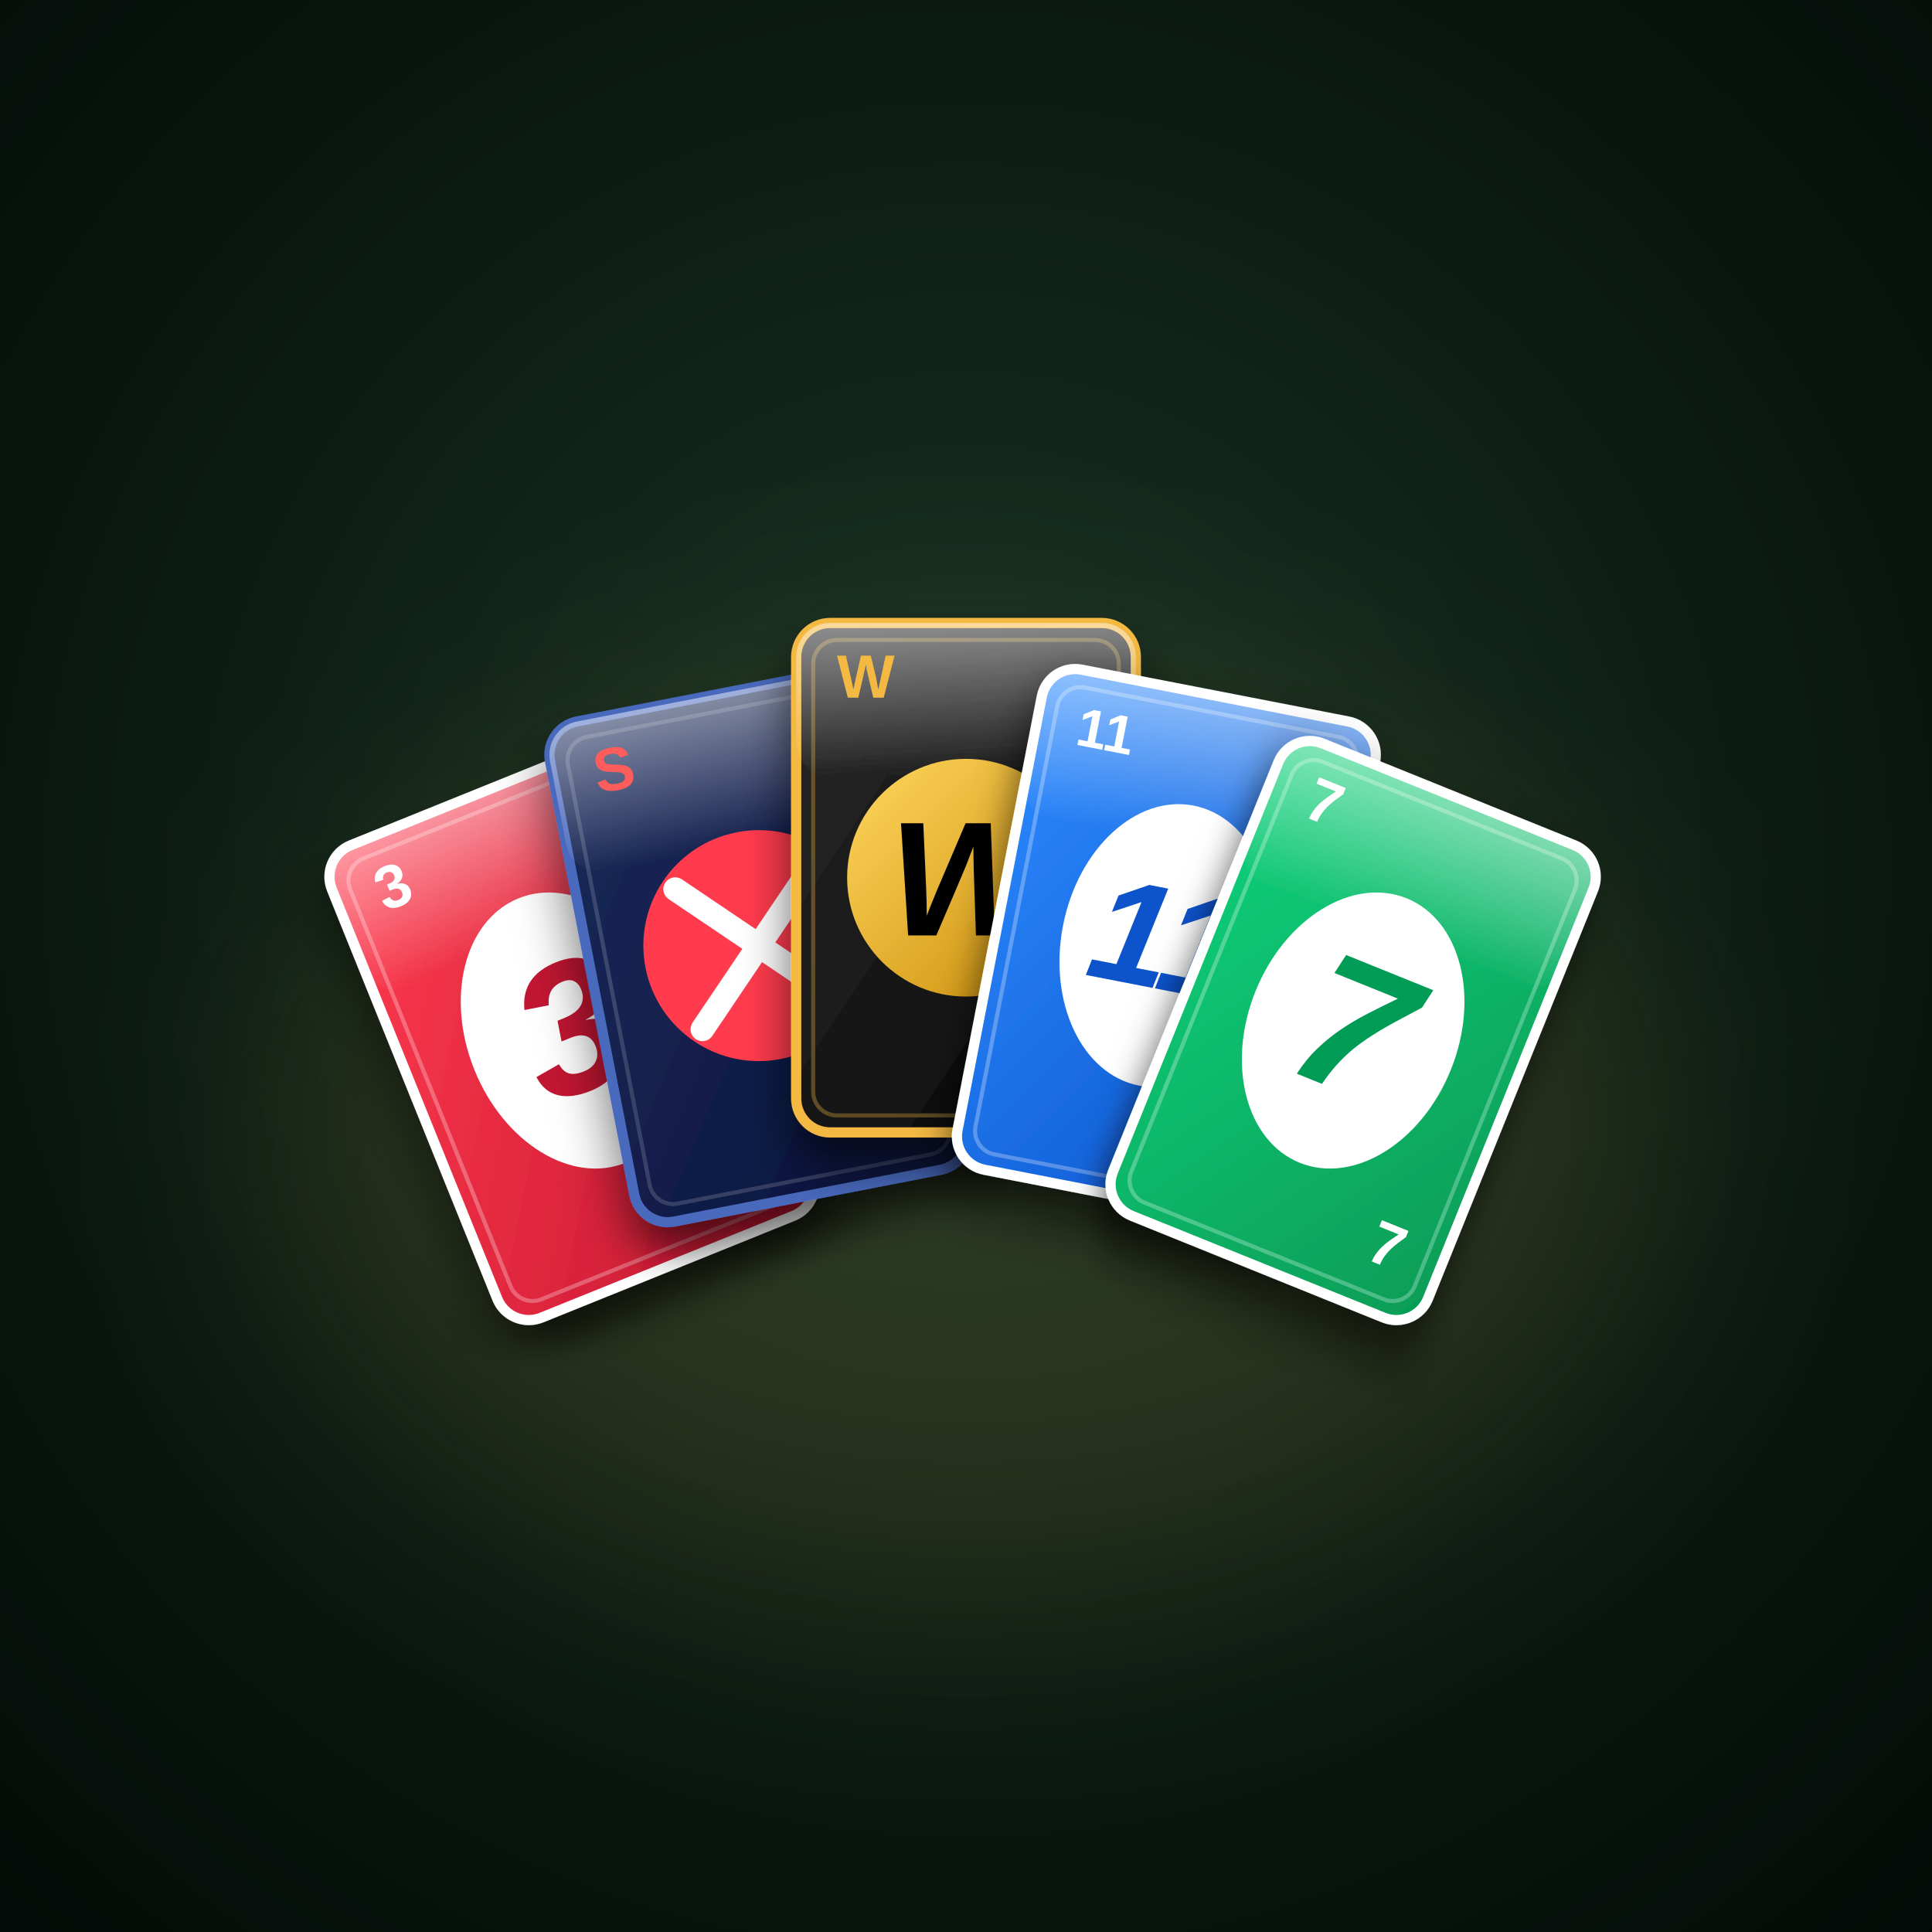
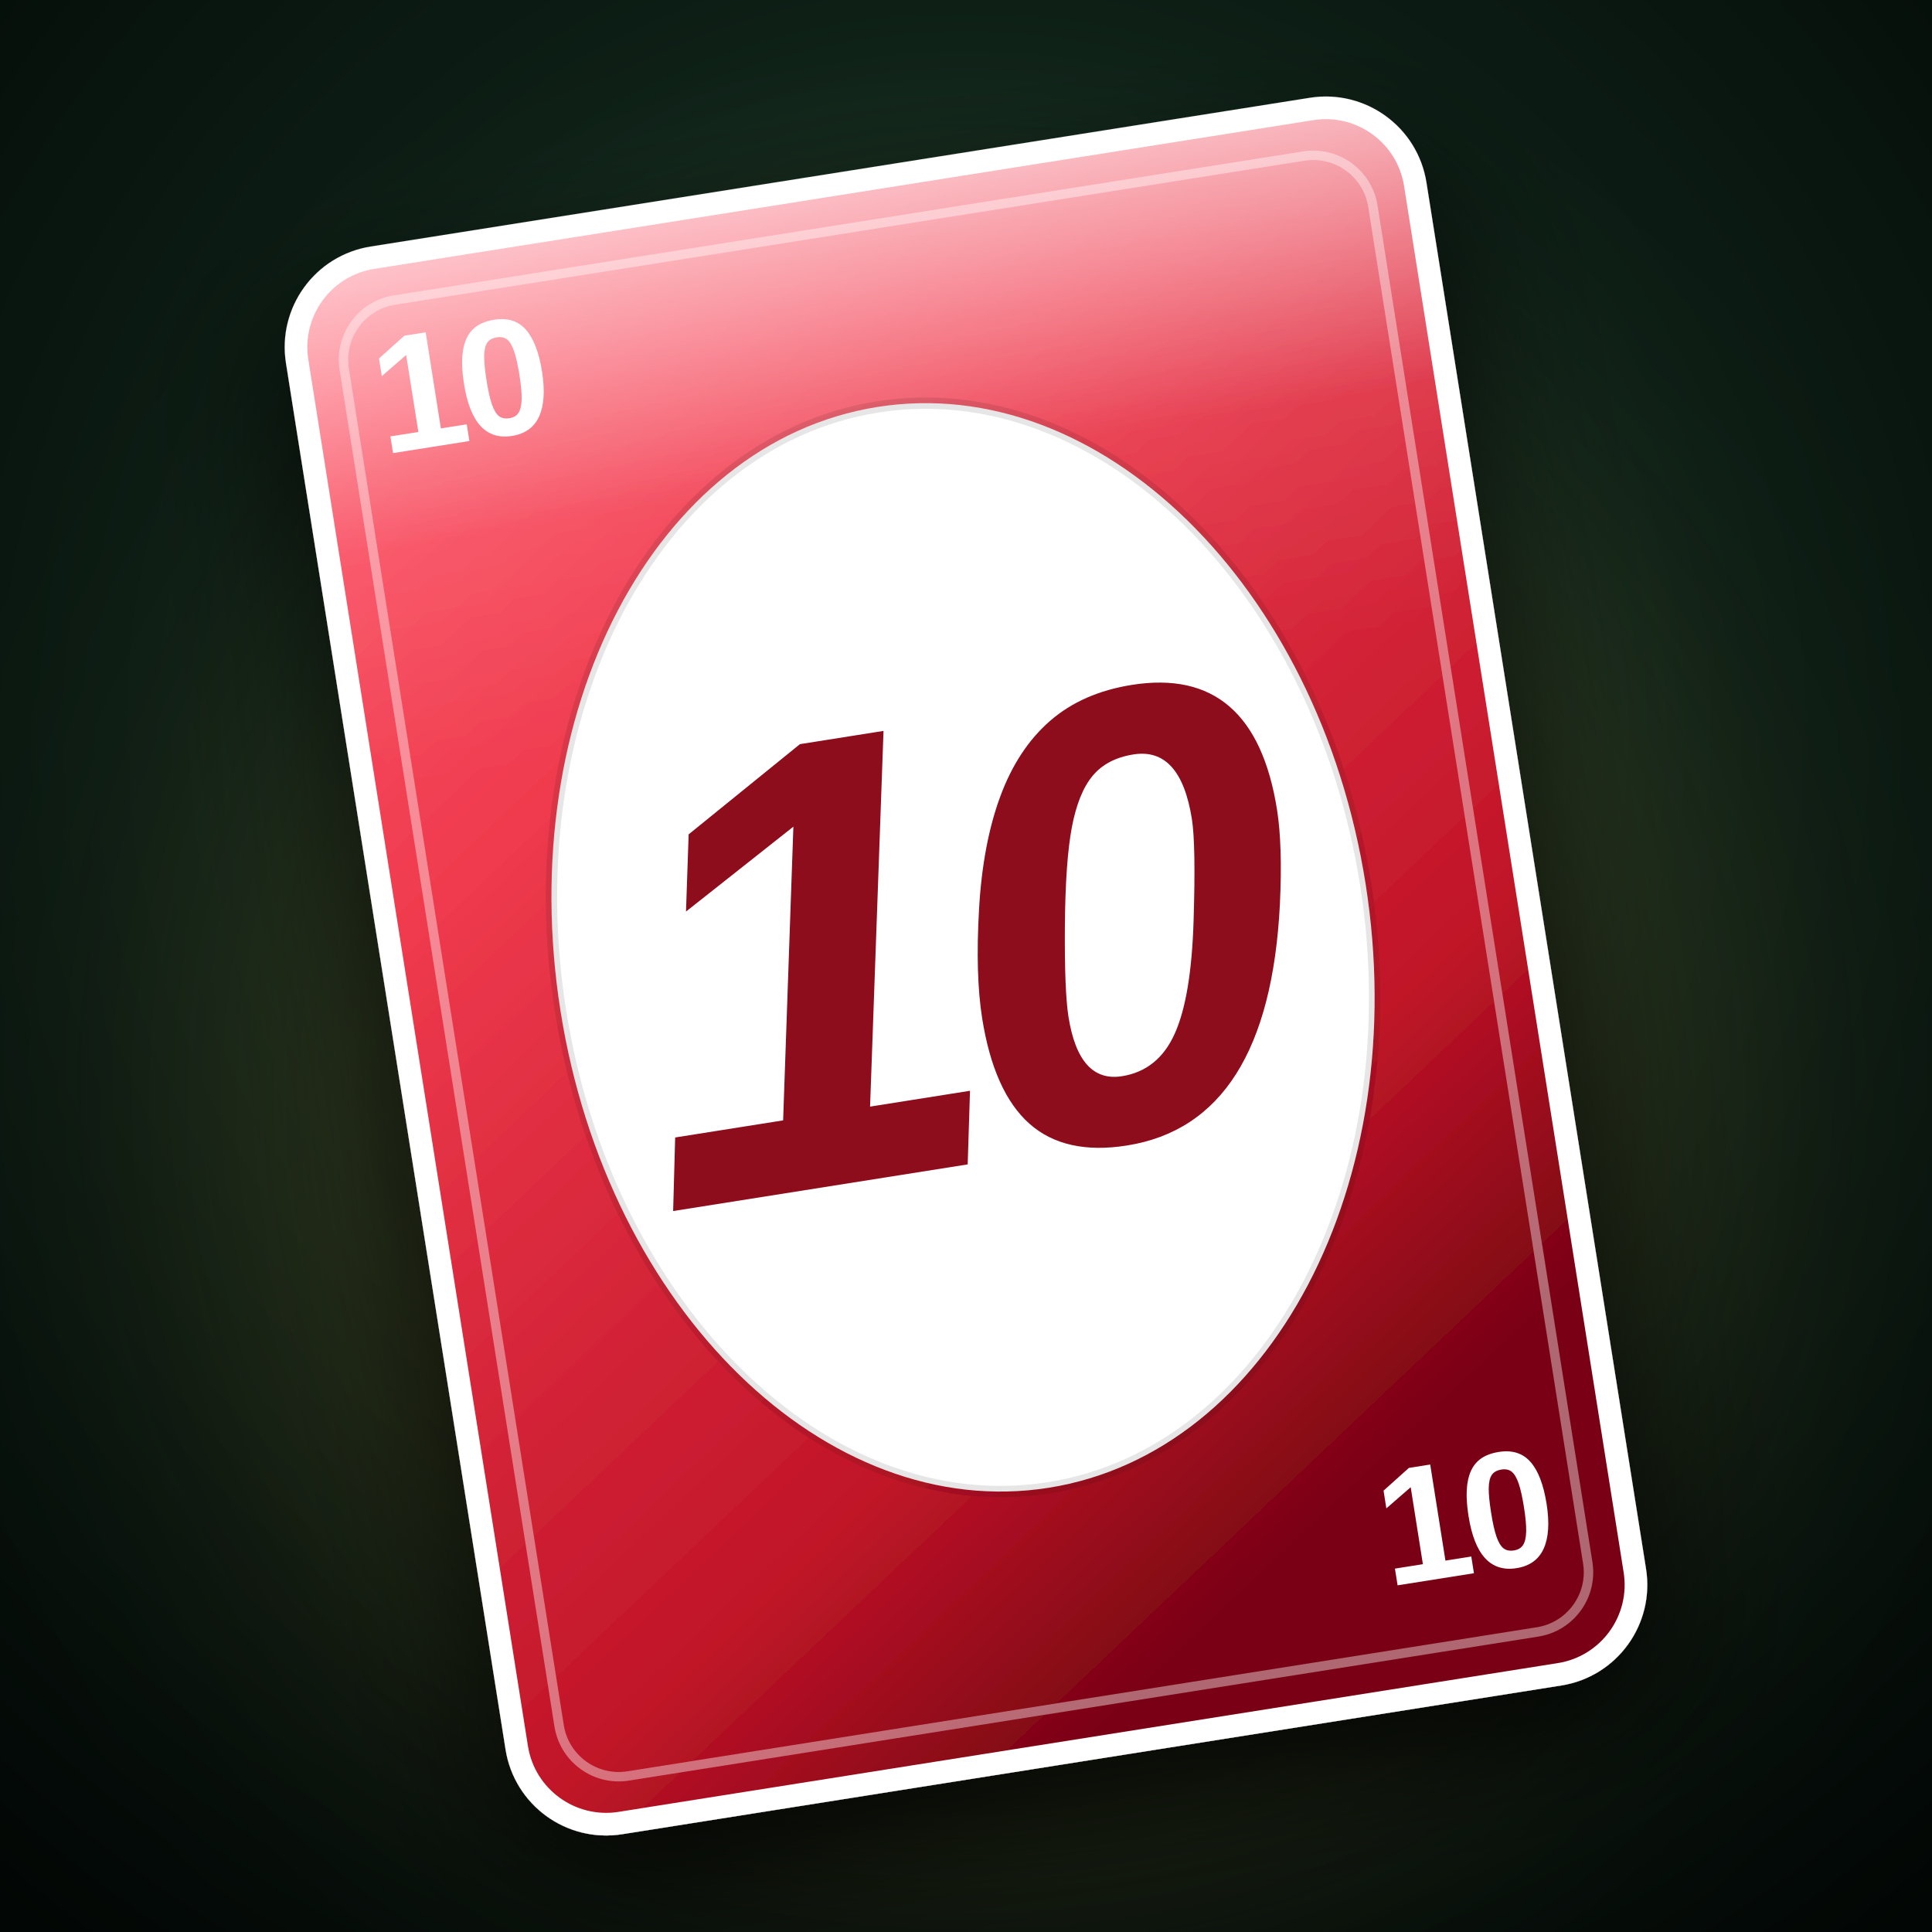
- <svg xmlns="http://www.w3.org/2000/svg" viewBox="0 0 512 512" width="512" height="512" role="img" aria-label="TYEYYIY Phase 10 App Icon">
+ <svg xmlns="http://www.w3.org/2000/svg" viewBox="0 0 512 512" width="512" height="512" role="img" aria-label="TYEYYIY Phase 10">
  <defs>
-     <radialGradient id="bg" cx="50%" cy="45%" r="75%">
-       <stop offset="0%" stop-color="#183526" />
-       <stop offset="62%" stop-color="#0a1811" />
-       <stop offset="100%" stop-color="#040a07" />
+     <radialGradient id="bg" cx="50%" cy="38%" r="78%">
+       <stop offset="0%" stop-color="#214532" />
+       <stop offset="48%" stop-color="#0d1f16" />
+       <stop offset="100%" stop-color="#020604" />
    </radialGradient>
-     <linearGradient id="red" x1="0" y1="0" x2="1" y2="1">
-       <stop offset="0" stop-color="#ff3b4e" />
-       <stop offset="1" stop-color="#c21430" />
+     <linearGradient id="cardRed" x1="0" y1="0" x2="0.5" y2="1">
+       <stop offset="0%" stop-color="#ff5c6e" />
+       <stop offset="35%" stop-color="#ef3a4d" />
+       <stop offset="80%" stop-color="#c01528" />
+       <stop offset="100%" stop-color="#7a0413" />
    </linearGradient>
-     <linearGradient id="blue" x1="0" y1="0" x2="1" y2="1">
-       <stop offset="0" stop-color="#2e8bff" />
-       <stop offset="1" stop-color="#0a52cc" />
+     <linearGradient id="gloss" x1="0" y1="0" x2="0" y2="1">
+       <stop offset="0%" stop-color="#ffffff" stop-opacity="0.65" />
+       <stop offset="55%" stop-color="#ffffff" stop-opacity="0.08" />
+       <stop offset="100%" stop-color="#ffffff" stop-opacity="0" />
    </linearGradient>
-     <linearGradient id="green" x1="0" y1="0" x2="1" y2="1">
-       <stop offset="0" stop-color="#12d17a" />
-       <stop offset="1" stop-color="#069c56" />
-     </linearGradient>
-     <linearGradient id="skip" x1="0" y1="0" x2="1" y2="1">
-       <stop offset="0" stop-color="#1a2a5a" />
-       <stop offset="1" stop-color="#0a123a" />
-     </linearGradient>
-     <linearGradient id="wild" x1="0" y1="0" x2="1" y2="1">
-       <stop offset="0" stop-color="#2a2a2a" />
-       <stop offset="1" stop-color="#050505" />
-     </linearGradient>
-     <linearGradient id="gold" x1="0" y1="0" x2="1" y2="1">
-       <stop offset="0" stop-color="#ffd75e" />
-       <stop offset="1" stop-color="#c98a05" />
-     </linearGradient>
-     <linearGradient id="shine" x1="0" y1="0" x2="0" y2="1">
-       <stop offset="0" stop-color="#ffffff" stop-opacity="0.48" />
-       <stop offset="1" stop-color="#ffffff" stop-opacity="0" />
-     </linearGradient>
-     <filter id="shadow" x="-35%" y="-35%" width="170%" height="170%">
-       <feDropShadow dx="0" dy="8" stdDeviation="7" flood-color="#000000" flood-opacity="0.60" />
+     <filter id="cardShadow" x="-40%" y="-40%" width="180%" height="180%">
+       <feGaussianBlur in="SourceAlpha" stdDeviation="18" result="blur" />
+       <feOffset in="blur" dy="14" result="offsetBlur" />
+       <feFlood flood-color="#000000" flood-opacity="0.8" />
+       <feComposite in2="offsetBlur" operator="in" />
+       <feMerge>
+         <feMergeNode />
+         <feMergeNode in="SourceGraphic" />
+       </feMerge>
    </filter>
-     <filter id="glow" x="-60%" y="-60%" width="220%" height="220%">
-       <feGaussianBlur stdDeviation="28" />
+     <filter id="ambientGlow" x="-50%" y="-50%" width="200%" height="200%">
+       <feGaussianBlur stdDeviation="48" />
    </filter>
  </defs>
  <rect width="512" height="512" fill="url(#bg)" />
-   <ellipse cx="256" cy="300" rx="185" ry="125" fill="#f4b942" opacity="0.11" filter="url(#glow)" />
-   <g transform="translate(256 256) scale(0.90) translate(-256 -256)">
-     <g transform="translate(90 200) rotate(-22 50 75)" filter="url(#shadow)">
-       <rect width="100" height="150" rx="10" fill="url(#red)" stroke="#ffffff" stroke-width="3" />
-       <rect x="5" y="5" width="90" height="140" rx="7" fill="none" stroke="rgba(255,255,255,0.28)" stroke-width="1.2" />
-       <rect width="100" height="45" rx="10" fill="url(#shine)" />
-       <ellipse cx="50" cy="75" rx="31" ry="42" fill="#ffffff" />
-       <text x="50" y="93" font-family="Arial, Helvetica, sans-serif" font-size="55" font-weight="900" font-style="italic" fill="#c21430" text-anchor="middle">3</text>
-       <text x="12" y="22" font-family="Arial, Helvetica, sans-serif" font-size="18" font-weight="900" fill="#ffffff">3</text>
-       <text x="88" y="136" font-family="Arial, Helvetica, sans-serif" font-size="18" font-weight="900" fill="#ffffff" text-anchor="end">3</text>
-     </g>
-     <g transform="translate(145 175) rotate(-11 50 75)" filter="url(#shadow)">
-       <rect width="100" height="150" rx="10" fill="url(#skip)" stroke="#4a69bd" stroke-width="3" />
-       <rect x="5" y="5" width="90" height="140" rx="7" fill="none" stroke="rgba(255,255,255,0.16)" stroke-width="1.2" />
-       <rect width="100" height="45" rx="10" fill="url(#shine)" />
-       <circle cx="50" cy="75" r="34" fill="#ff3b4e" />
-       <line x1="29" y1="54" x2="71" y2="96" stroke="#ffffff" stroke-width="7" stroke-linecap="round" />
-       <line x1="71" y1="54" x2="29" y2="96" stroke="#ffffff" stroke-width="7" stroke-linecap="round" />
-       <text x="12" y="22" font-family="Arial, Helvetica, sans-serif" font-size="18" font-weight="900" fill="#ff5b5b">S</text>
-       <text x="88" y="136" font-family="Arial, Helvetica, sans-serif" font-size="18" font-weight="900" fill="#ff5b5b" text-anchor="end">S</text>
-     </g>
-     <g transform="translate(206 155) rotate(0 50 75)" filter="url(#shadow)">
-       <rect width="100" height="150" rx="10" fill="url(#wild)" stroke="#f4b942" stroke-width="3" />
-       <rect x="5" y="5" width="90" height="140" rx="7" fill="none" stroke="rgba(244,185,66,0.32)" stroke-width="1.2" />
-       <rect width="100" height="45" rx="10" fill="url(#shine)" />
-       <circle cx="50" cy="75" r="35" fill="url(#gold)" />
-       <text x="50" y="92" font-family="Arial, Helvetica, sans-serif" font-size="48" font-weight="900" font-style="italic" fill="#050505" text-anchor="middle">W</text>
-       <text x="12" y="22" font-family="Arial, Helvetica, sans-serif" font-size="18" font-weight="900" fill="#f4b942">W</text>
-       <text x="88" y="136" font-family="Arial, Helvetica, sans-serif" font-size="18" font-weight="900" fill="#f4b942" text-anchor="end">W</text>
-     </g>
-     <g transform="translate(265 175) rotate(11 50 75)" filter="url(#shadow)">
-       <rect width="100" height="150" rx="10" fill="url(#blue)" stroke="#ffffff" stroke-width="3" />
-       <rect x="5" y="5" width="90" height="140" rx="7" fill="none" stroke="rgba(255,255,255,0.28)" stroke-width="1.2" />
-       <rect width="100" height="45" rx="10" fill="url(#shine)" />
-       <ellipse cx="50" cy="75" rx="31" ry="42" fill="#ffffff" />
-       <text x="50" y="88" font-family="Arial, Helvetica, sans-serif" font-size="43" font-weight="900" font-style="italic" fill="#0a52cc" text-anchor="middle">11</text>
-       <text x="12" y="22" font-family="Arial, Helvetica, sans-serif" font-size="16" font-weight="900" fill="#ffffff">11</text>
-       <text x="88" y="136" font-family="Arial, Helvetica, sans-serif" font-size="16" font-weight="900" fill="#ffffff" text-anchor="end">11</text>
-     </g>
-     <g transform="translate(320 200) rotate(22 50 75)" filter="url(#shadow)">
-       <rect width="100" height="150" rx="10" fill="url(#green)" stroke="#ffffff" stroke-width="3" />
-       <rect x="5" y="5" width="90" height="140" rx="7" fill="none" stroke="rgba(255,255,255,0.28)" stroke-width="1.2" />
-       <rect width="100" height="45" rx="10" fill="url(#shine)" />
-       <ellipse cx="50" cy="75" rx="31" ry="42" fill="#ffffff" />
-       <text x="50" y="93" font-family="Arial, Helvetica, sans-serif" font-size="55" font-weight="900" font-style="italic" fill="#069c56" text-anchor="middle">7</text>
-       <text x="12" y="22" font-family="Arial, Helvetica, sans-serif" font-size="18" font-weight="900" fill="#ffffff">7</text>
-       <text x="88" y="136" font-family="Arial, Helvetica, sans-serif" font-size="18" font-weight="900" fill="#ffffff" text-anchor="end">7</text>
-     </g>
+   <ellipse cx="256" cy="290" rx="190" ry="200" fill="#f4b942" opacity="0.16" filter="url(#ambientGlow)" />
+   <g transform="translate(256 256) rotate(-9)" filter="url(#cardShadow)">
+     <rect x="-150" y="-210" width="300" height="420" rx="24" fill="url(#cardRed)" stroke="#ffffff" stroke-width="6" />
+     <rect x="-138" y="-198" width="276" height="396" rx="16" fill="none" stroke="rgba(255,255,255,0.4)" stroke-width="2.5" />
+     <rect x="-150" y="-210" width="300" height="140" rx="24" fill="url(#gloss)" />
+     <ellipse cx="0" cy="-5" rx="108" ry="145" fill="#ffffff" />
+     <ellipse cx="0" cy="-5" rx="108" ry="145" fill="none" stroke="rgba(0,0,0,0.1)" stroke-width="3" />
+     <text x="0" y="52" font-family="'Arial Black', Arial, Helvetica, sans-serif" font-size="170" font-weight="900" font-style="italic" fill="#8e0c1c" text-anchor="middle" letter-spacing="-10">10</text>
+     <text x="-108" y="-158" font-family="Arial, Helvetica, sans-serif" font-size="44" font-weight="900" fill="#ffffff" text-anchor="middle" letter-spacing="-2">10</text>
+     <text x="108" y="180" font-family="Arial, Helvetica, sans-serif" font-size="44" font-weight="900" fill="#ffffff" text-anchor="middle" letter-spacing="-2">10</text>
  </g>
</svg>
